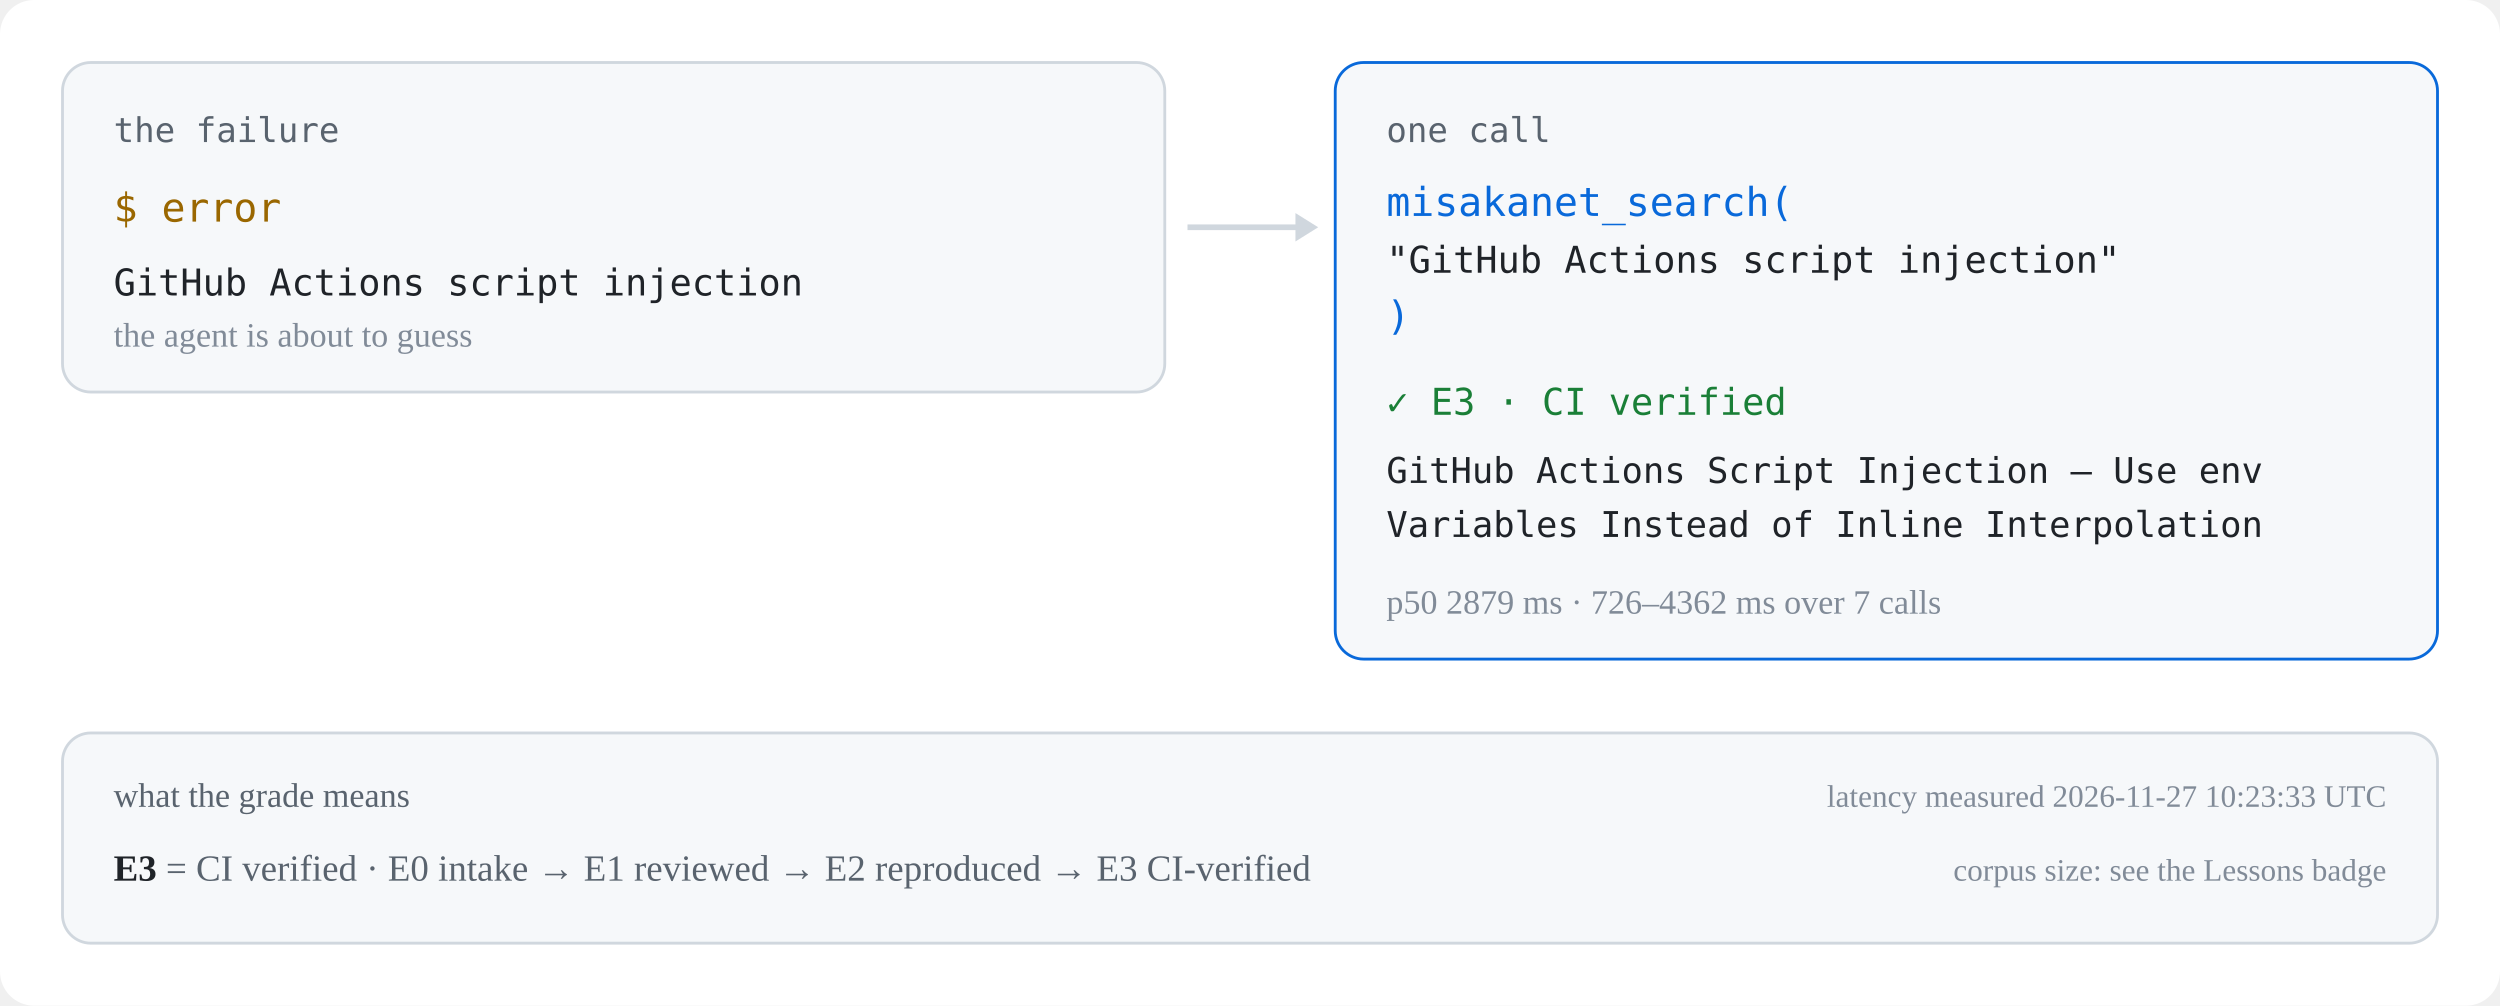
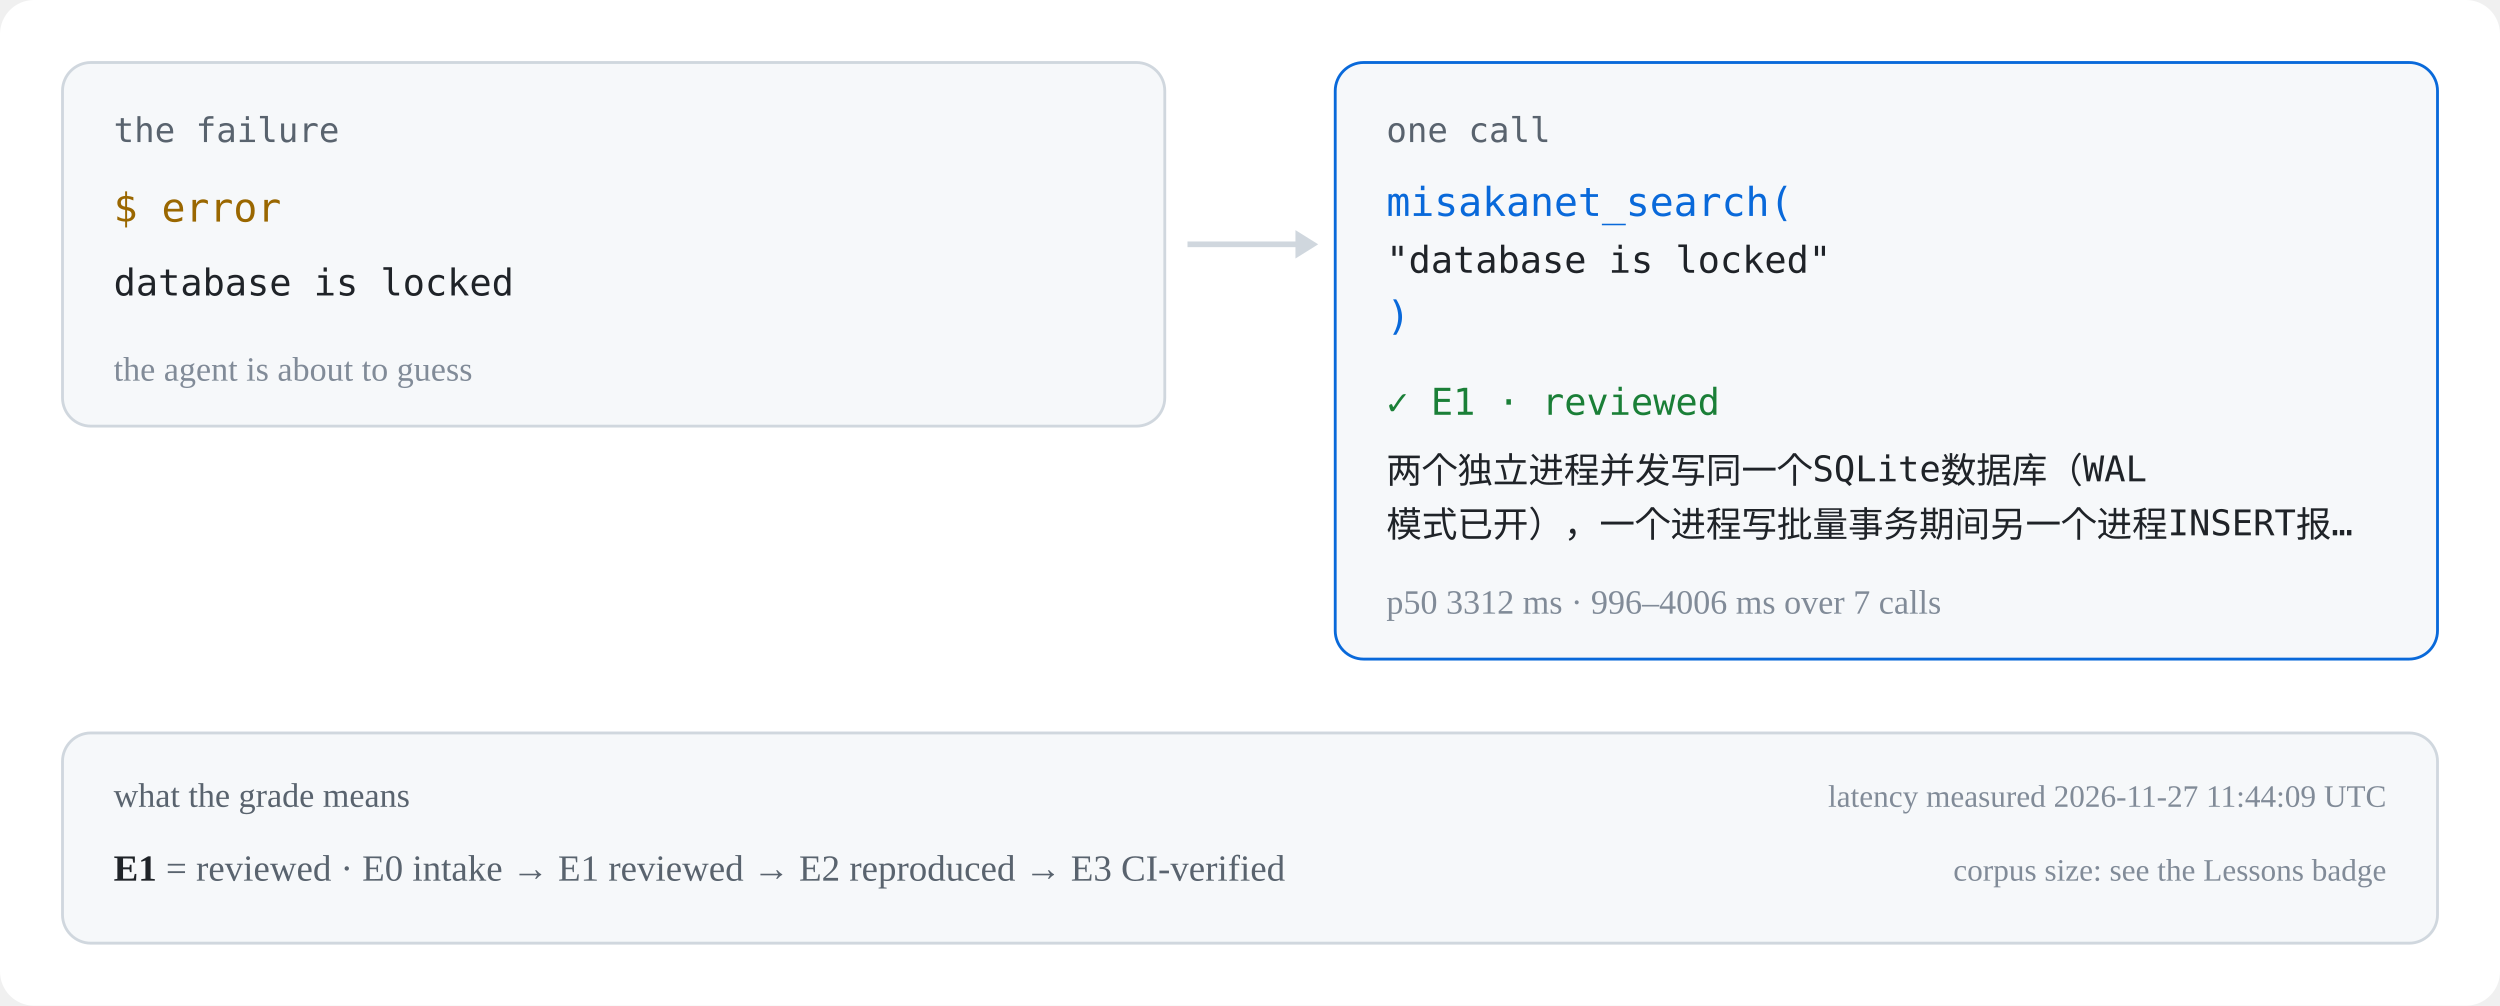
- <svg xmlns="http://www.w3.org/2000/svg" width="880" height="354" viewBox="0 0 880 354" role="img" aria-label="One recorded misakanet_search for 'GitHub Actions script injection' returned an E3 lesson (github-actions-code-injection) in a median of 2879 ms, measured 2026-11-27T10:23:33Z. The corpus size is in the Lessons badge, not here.">
+ <svg xmlns="http://www.w3.org/2000/svg" width="880" height="354" viewBox="0 0 880 354" role="img" aria-label="One recorded misakanet_search for 'database is locked' returned an E1 lesson (两个独立进程并发写同一个-sqlite-数据库wal) in a median of 3312 ms, measured 2026-11-27T11:44:09Z. The corpus size is in the Lessons badge, not here.">
  <rect width="880" height="354" rx="12" fill="#ffffff" />
-   <rect x="22" y="22" width="388" height="116" rx="10" fill="#f6f8fa" stroke="#d0d7de" />
+   <rect x="22" y="22" width="388" height="128" rx="10" fill="#f6f8fa" stroke="#d0d7de" />
  <text x="40" y="50" font-family="ui-monospace, SFMono-Regular, Menlo, monospace" font-size="12" fill="#59636e">the failure</text>
  <text x="40" y="78" font-family="ui-monospace, SFMono-Regular, Menlo, monospace" font-size="14" fill="#9a6700">$ error</text>
-   <text x="40" y="104" font-family="ui-monospace, SFMono-Regular, Menlo, monospace" font-size="13" fill="#1f2328">GitHub Actions script injection</text>
-   <text x="40" y="122" font-size="12" fill="#818b98">the agent is about to guess</text>
-   <path d="M418 80 h44" stroke="#d0d7de" stroke-width="2" />
-   <path d="M456 75 l8 5 l-8 5" fill="#d0d7de" />
+   <text x="40" y="104" font-family="ui-monospace, SFMono-Regular, Menlo, monospace" font-size="13" fill="#1f2328">database is locked</text>
+   <text x="40" y="134" font-size="12" fill="#818b98">the agent is about to guess</text>
+   <path d="M418 86 h44" stroke="#d0d7de" stroke-width="2" />
+   <path d="M456 81 l8 5 l-8 5" fill="#d0d7de" />
  <rect x="470" y="22" width="388" height="210" rx="10" fill="#f6f8fa" stroke="#0969da" />
  <text x="488" y="50" font-family="ui-monospace, SFMono-Regular, Menlo, monospace" font-size="12" fill="#59636e">one call</text>
  <text x="488" y="76" font-family="ui-monospace, SFMono-Regular, Menlo, monospace" font-size="14" fill="#0969da">misakanet_search(</text>
-   <text x="488" y="96" font-family="ui-monospace, SFMono-Regular, Menlo, monospace" font-size="13" fill="#1f2328">  "GitHub Actions script injection"</text>
+   <text x="488" y="96" font-family="ui-monospace, SFMono-Regular, Menlo, monospace" font-size="13" fill="#1f2328">  "database is locked"</text>
  <text x="488" y="116" font-family="ui-monospace, SFMono-Regular, Menlo, monospace" font-size="14" fill="#0969da">)</text>
-   <text x="488" y="146" font-family="ui-monospace, SFMono-Regular, Menlo, monospace" font-size="13" fill="#1a7f37">✓ E3 · CI verified</text>
-   <text x="488" y="170" font-family="ui-monospace, SFMono-Regular, Menlo, monospace" font-size="12.5" fill="#1f2328">GitHub Actions Script Injection — Use env</text>
-   <text x="488" y="189" font-family="ui-monospace, SFMono-Regular, Menlo, monospace" font-size="12.5" fill="#1f2328">Variables Instead of Inline Interpolation</text>
-   <text x="488" y="216" font-size="12" fill="#818b98">p50 2879 ms · 726–4362 ms over 7 calls</text>
+   <text x="488" y="146" font-family="ui-monospace, SFMono-Regular, Menlo, monospace" font-size="13" fill="#1a7f37">✓ E1 · reviewed</text>
+   <text x="488" y="170" font-family="ui-monospace, SFMono-Regular, Menlo, monospace" font-size="12.5" fill="#1f2328">两个独立进程并发写同一个SQLite数据库（WAL</text>
+   <text x="488" y="189" font-family="ui-monospace, SFMono-Regular, Menlo, monospace" font-size="12.5" fill="#1f2328">模式已开），一个进程写批量事务期间另一个进程INSERT报…</text>
+   <text x="488" y="216" font-size="12" fill="#818b98">p50 3312 ms · 996–4006 ms over 7 calls</text>
  <rect x="22" y="258" width="836" height="74" rx="10" fill="#f6f8fa" stroke="#d0d7de" />
  <text x="40" y="284" font-size="12" fill="#59636e">what the grade means</text>
  <text x="40" y="310" font-size="13" fill="#59636e">
-     <tspan fill="#1f2328" font-weight="600">E3</tspan> = CI verified · E0 intake → E1 reviewed → E2 reproduced → E3 CI-verified</text>
-   <text x="840" y="284" font-size="11" fill="#818b98" text-anchor="end">latency measured 2026-11-27 10:23:33 UTC</text>
+     <tspan fill="#1f2328" font-weight="600">E1</tspan> = reviewed · E0 intake → E1 reviewed → E2 reproduced → E3 CI-verified</text>
+   <text x="840" y="284" font-size="11" fill="#818b98" text-anchor="end">latency measured 2026-11-27 11:44:09 UTC</text>
  <text x="840" y="310" font-size="11" fill="#818b98" text-anchor="end">corpus size: see the Lessons badge</text>
</svg>
